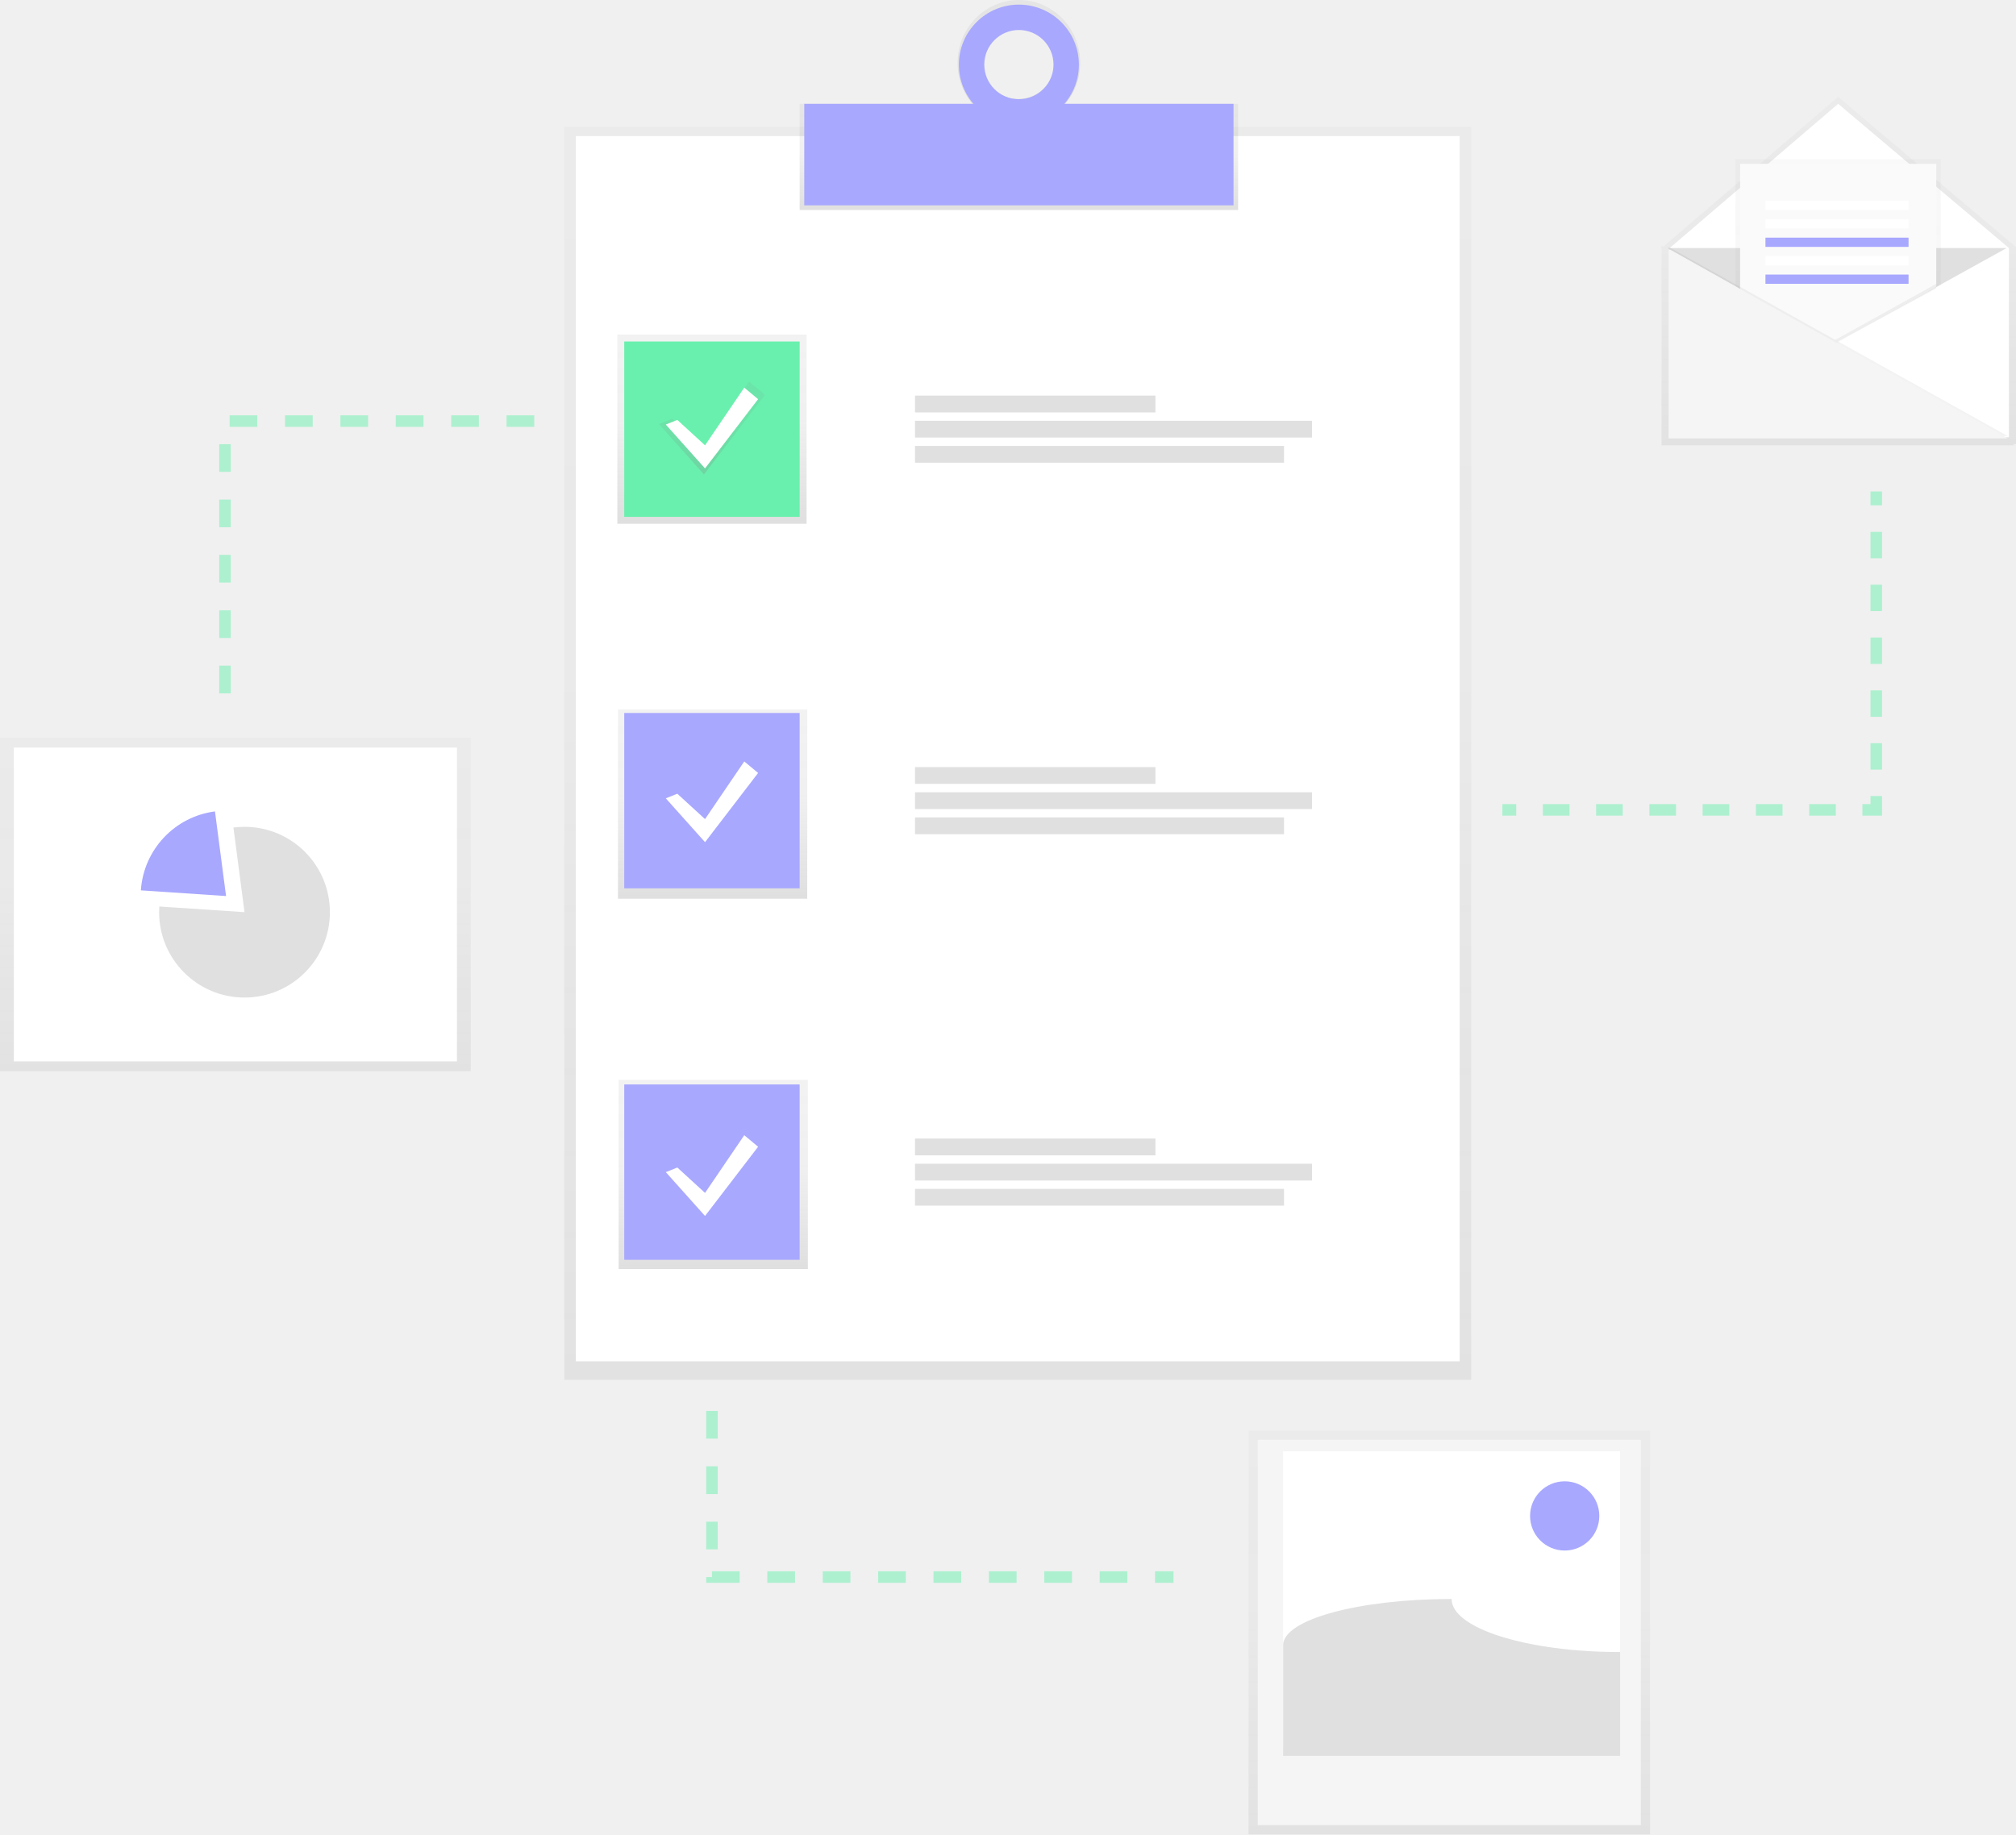
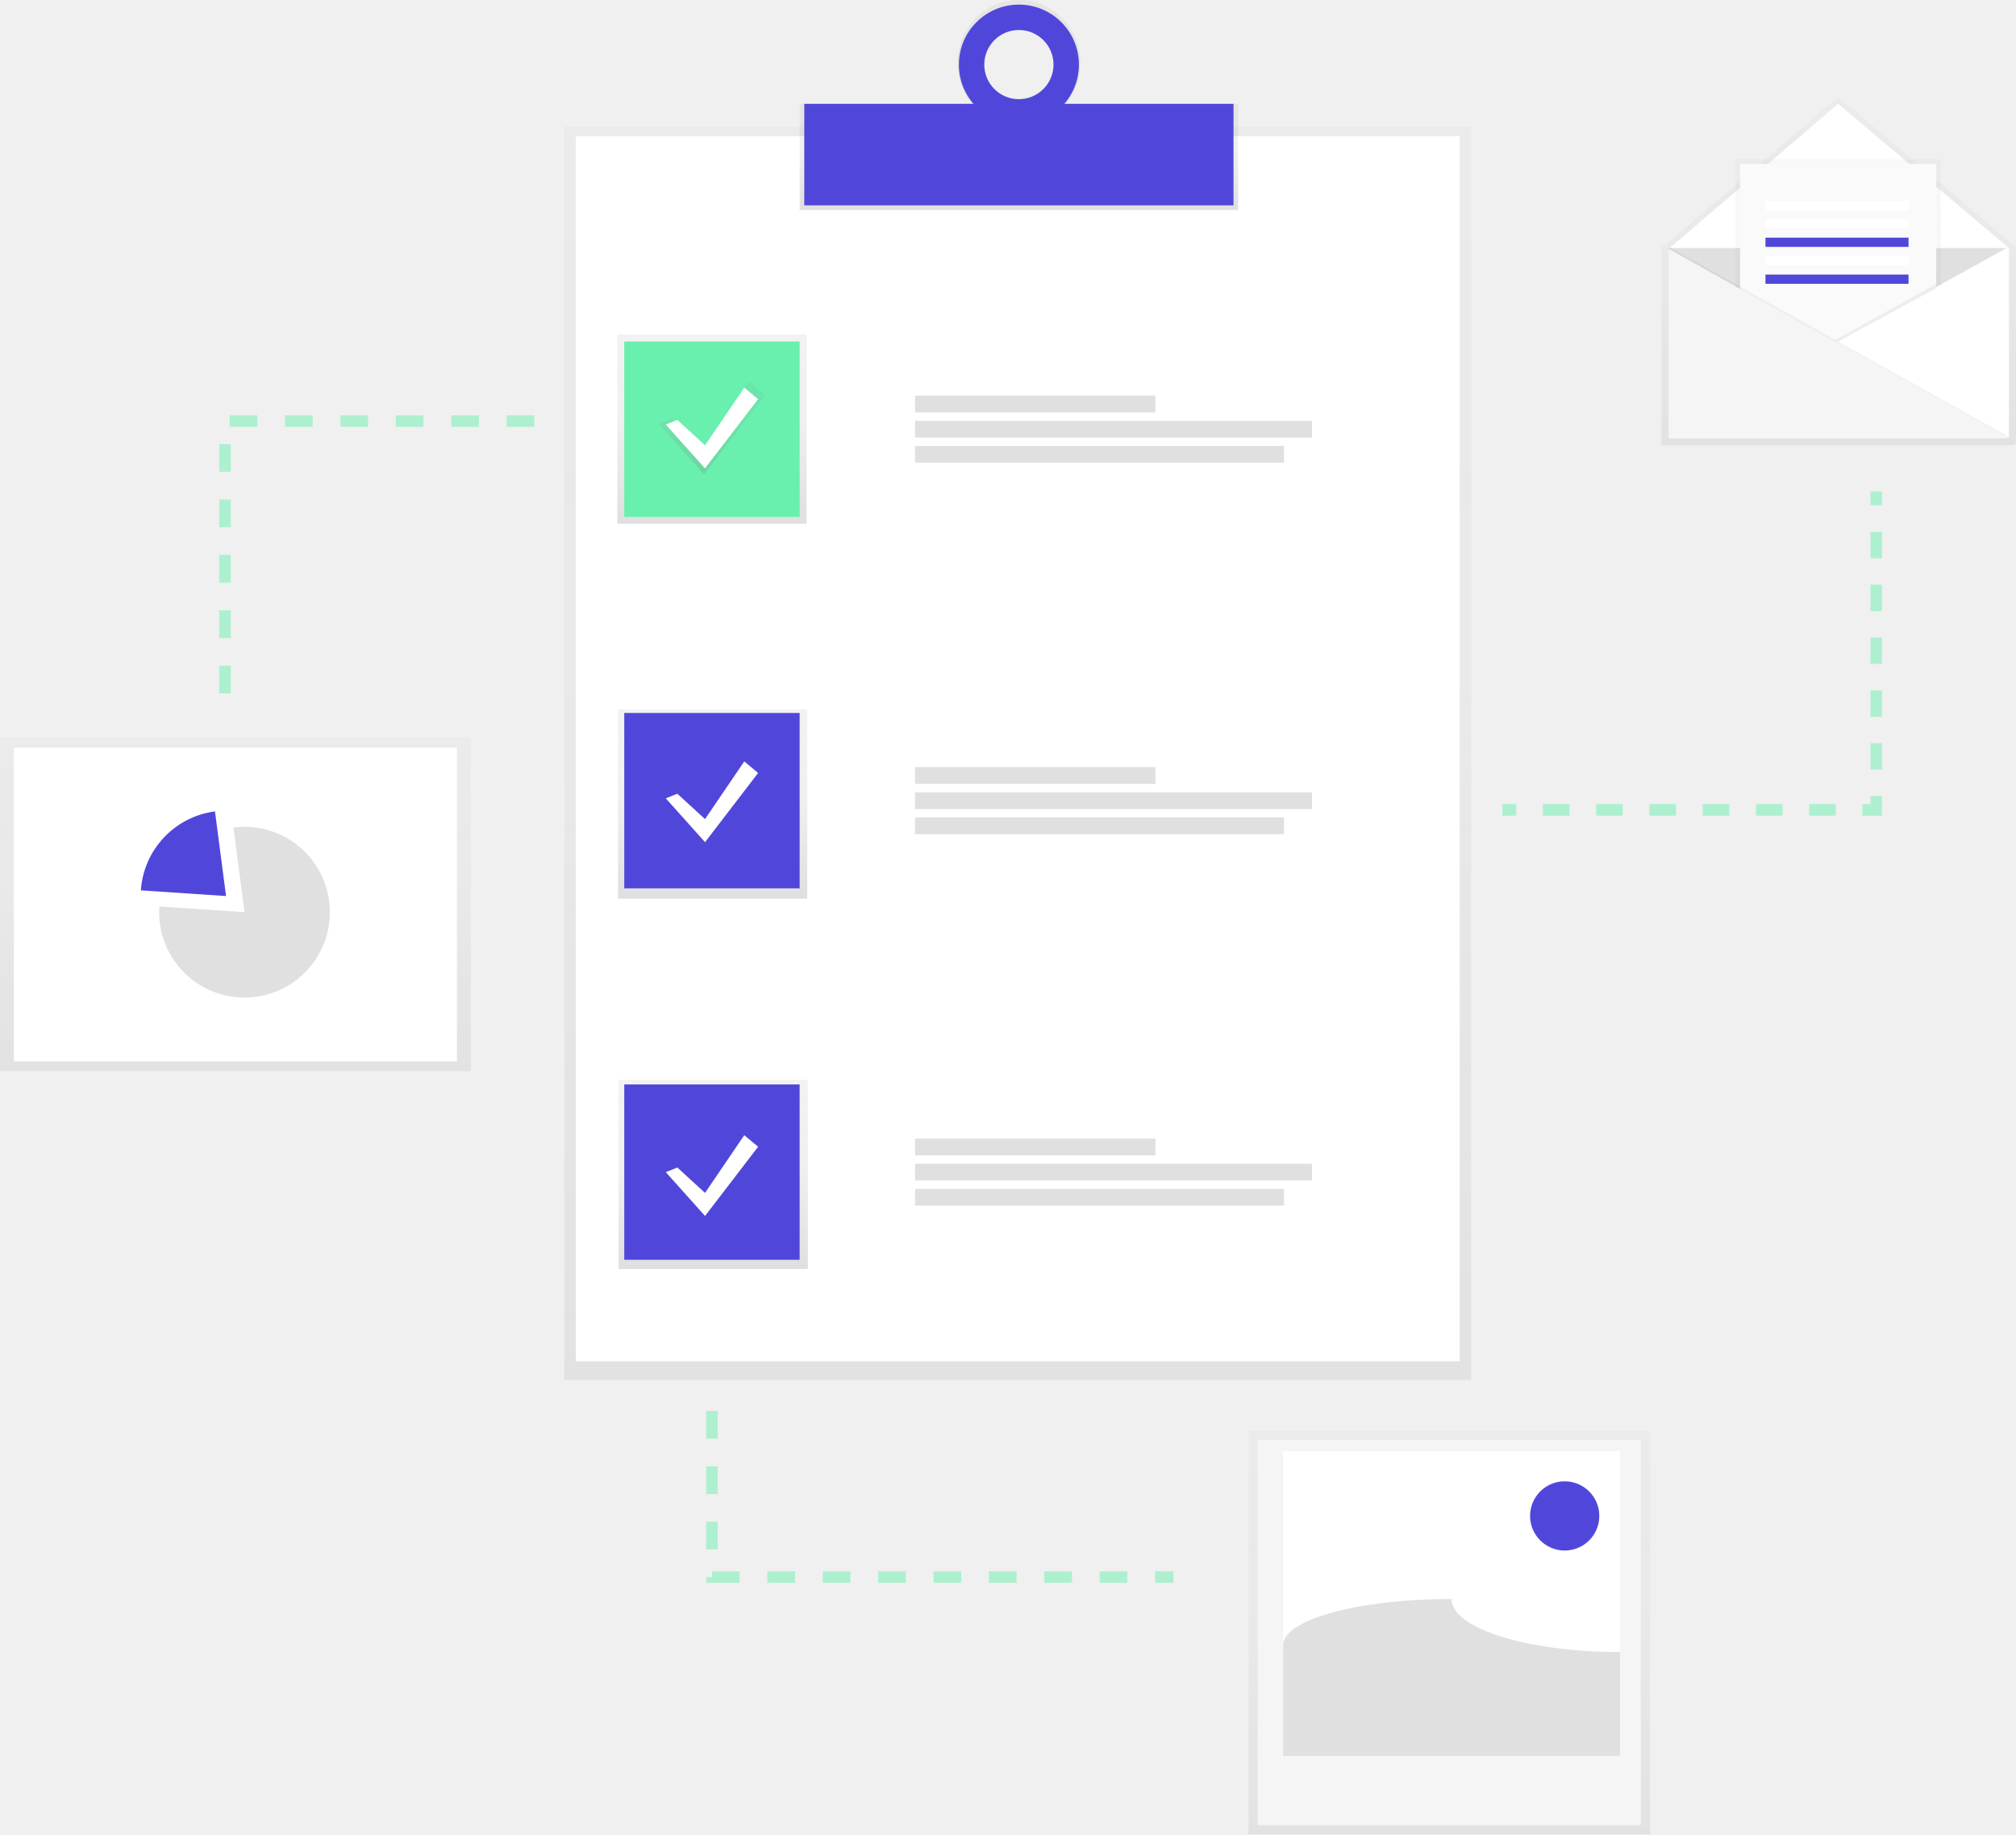
<svg xmlns="http://www.w3.org/2000/svg" xmlns:xlink="http://www.w3.org/1999/xlink" id="629dcec7-c063-4496-b40c-d8a33d01e794" data-name="Layer 1" width="873.56" height="795" viewBox="0 0 873.56 795">
  <defs>
    <linearGradient id="1ad885a6-086f-4584-b8fc-49709722d9e2" x1="441" y1="598" x2="441" y2="55" gradientUnits="userSpaceOnUse">
      <stop offset="0" stop-color="gray" stop-opacity="0.25" />
      <stop offset="0.54" stop-color="gray" stop-opacity="0.12" />
      <stop offset="1" stop-color="gray" stop-opacity="0.1" />
    </linearGradient>
    <linearGradient id="6f115915-dfc3-4eba-8ca8-4e2bf8885e02" x1="441.5" y1="91" x2="441.5" y2="44.98" xlink:href="#1ad885a6-086f-4584-b8fc-49709722d9e2" />
    <linearGradient id="4923b0dd-8e96-4c93-b583-a6b0ce88de70" x1="604.72" y1="106.89" x2="604.72" y2="52.5" xlink:href="#1ad885a6-086f-4584-b8fc-49709722d9e2" />
    <linearGradient id="ea587278-d59f-43ad-bda4-771cfa902fd4" x1="308.5" y1="227" x2="308.5" y2="145" xlink:href="#1ad885a6-086f-4584-b8fc-49709722d9e2" />
    <linearGradient id="e2b55b91-c252-4605-a1d1-0f99b0ab4047" x1="308.78" y1="389.5" x2="308.78" y2="307.5" xlink:href="#1ad885a6-086f-4584-b8fc-49709722d9e2" />
    <linearGradient id="76544af5-6047-4a4c-b2fc-a23f66c9d65b" x1="309.06" y1="550" x2="309.06" y2="468" xlink:href="#1ad885a6-086f-4584-b8fc-49709722d9e2" />
    <linearGradient id="daf008b2-47be-48c6-a376-1f125493a331" x1="308.5" y1="205.63" x2="308.5" y2="165.37" xlink:href="#1ad885a6-086f-4584-b8fc-49709722d9e2" />
    <linearGradient id="ebbb3683-2e35-4ba5-aa17-65e675e22e58" x1="796.5" y1="193" x2="796.5" y2="42" xlink:href="#1ad885a6-086f-4584-b8fc-49709722d9e2" />
    <linearGradient id="3d5714ec-ccf4-45ec-9ad7-6b8d237940bd" x1="796.5" y1="176" x2="796.5" y2="69" xlink:href="#1ad885a6-086f-4584-b8fc-49709722d9e2" />
    <linearGradient id="77e7c8c2-0f5e-4b8d-920a-2630d282c2c9" x1="628" y1="795" x2="628" y2="620" xlink:href="#1ad885a6-086f-4584-b8fc-49709722d9e2" />
    <linearGradient id="a6898519-96e7-44e1-b71e-df9c3f17d463" x1="102" y1="464.25" x2="102" y2="319.75" xlink:href="#1ad885a6-086f-4584-b8fc-49709722d9e2" />
  </defs>
  <g opacity="0.5">
    <rect x="244.5" y="55" width="393" height="543" fill="url(#1ad885a6-086f-4584-b8fc-49709722d9e2)" />
  </g>
  <rect x="249.5" y="59" width="383" height="531" fill="#fff" />
  <rect x="346.5" y="44.98" width="190" height="46.02" fill="url(#6f115915-dfc3-4eba-8ca8-4e2bf8885e02)" />
  <path d="M604.72,52.5c-14.67,0-26.56,12.18-26.56,27.2s11.89,27.2,26.56,27.2,26.56-12.18,26.56-27.2S619.39,52.5,604.72,52.5Zm0,42.89A15.69,15.69,0,1,1,620,79.7,15.51,15.51,0,0,1,604.72,95.39Z" transform="translate(-163.22 -52.5)" fill="url(#4923b0dd-8e96-4c93-b583-a6b0ce88de70)" />
-   <rect x="348.5" y="45" width="186" height="44" fill="#a8a8ff" />
-   <path d="M604.72,54.5a26,26,0,1,0,26,26A26,26,0,0,0,604.72,54.5Zm0,41a15,15,0,1,1,15-15A15,15,0,0,1,604.72,95.5Z" transform="translate(-163.22 -52.5)" fill="#a8a8ff" />
+   <rect x="348.5" y="45" width="186" height="44" fill="#5047da" />
+   <path d="M604.72,54.5a26,26,0,1,0,26,26A26,26,0,0,0,604.72,54.5Zm0,41a15,15,0,1,1,15-15A15,15,0,0,1,604.72,95.5Z" transform="translate(-163.22 -52.5)" fill="#5047da" />
  <rect x="267.5" y="145" width="82" height="82" fill="url(#ea587278-d59f-43ad-bda4-771cfa902fd4)" />
  <rect x="267.78" y="307.5" width="82" height="82" fill="url(#e2b55b91-c252-4605-a1d1-0f99b0ab4047)" />
  <rect x="268.06" y="468" width="82" height="82" fill="url(#76544af5-6047-4a4c-b2fc-a23f66c9d65b)" />
  <rect x="270.5" y="148" width="76" height="76" fill="#69f0ae" />
-   <rect x="270.5" y="309" width="76" height="76" fill="#a8a8ff" />
-   <rect x="270.5" y="470" width="76" height="76" fill="#a8a8ff" />
+   <rect x="270.5" y="309" width="76" height="76" fill="#5047da" />
+   <rect x="270.5" y="470" width="76" height="76" fill="#5047da" />
  <rect x="396.5" y="171.46" width="104.17" height="7.27" fill="#e0e0e0" />
  <rect x="396.5" y="182.37" width="172" height="7.27" fill="#e0e0e0" />
  <rect x="396.5" y="193.27" width="159.89" height="7.27" fill="#e0e0e0" />
  <rect x="396.5" y="332.46" width="104.17" height="7.27" fill="#e0e0e0" />
  <rect x="396.5" y="343.37" width="172" height="7.27" fill="#e0e0e0" />
  <rect x="396.5" y="354.27" width="159.89" height="7.27" fill="#e0e0e0" />
  <rect x="396.5" y="493.46" width="104.17" height="7.27" fill="#e0e0e0" />
  <rect x="396.5" y="504.37" width="172" height="7.27" fill="#e0e0e0" />
  <rect x="396.5" y="515.27" width="159.89" height="7.27" fill="#e0e0e0" />
  <polygon points="291.25 181.47 305.05 194.13 324.6 165.38 331.5 171.13 305.05 205.63 285.5 183.78 291.25 181.47" fill="url(#daf008b2-47be-48c6-a376-1f125493a331)" />
  <polygon points="293.5 182 305.5 193 322.5 168 328.5 173 305.5 203 288.5 184 293.5 182" fill="#fff" />
  <polygon points="293.5 344 305.5 355 322.5 330 328.5 335 305.5 365 288.5 346 293.5 344" fill="#fff" />
  <polygon points="293.5 506 305.5 517 322.5 492 328.5 497 305.5 527 288.5 508 293.5 506" fill="#fff" />
  <g opacity="0.5">
    <line x1="651" y1="351" x2="657" y2="351" fill="none" stroke="#69f0ae" stroke-miterlimit="10" stroke-width="5" />
    <line x1="668.54" y1="351" x2="801.23" y2="351" fill="none" stroke="#69f0ae" stroke-miterlimit="10" stroke-width="5" stroke-dasharray="11.54 11.54" />
    <polyline points="807 351 813 351 813 345" fill="none" stroke="#69f0ae" stroke-miterlimit="10" stroke-width="5" />
    <line x1="813" y1="333.55" x2="813" y2="224.73" fill="none" stroke="#69f0ae" stroke-miterlimit="10" stroke-width="5" stroke-dasharray="11.45 11.45" />
    <line x1="813" y1="219" x2="813" y2="213" fill="none" stroke="#69f0ae" stroke-miterlimit="10" stroke-width="5" />
  </g>
  <polyline points="231.5 182.5 97.5 182.5 97.5 308.5" fill="none" stroke="#69f0ae" stroke-miterlimit="10" stroke-width="5" stroke-dasharray="12" opacity="0.5" />
  <polyline points="308.5 611.5 308.5 683.5 508.5 683.5" fill="none" stroke="#69f0ae" stroke-miterlimit="10" stroke-width="5" stroke-dasharray="12" opacity="0.5" />
  <g opacity="0.5">
    <polygon points="873.56 107.09 796.5 42 720.64 106.95 719.96 106.57 719.96 107.09 719.44 107.09 719.96 107.38 719.96 107.61 719.96 191.96 719.96 193 873.04 193 872.11 192.48 873.56 192.48 873.56 107.09" fill="url(#ebbb3683-2e35-4ba5-aa17-65e675e22e58)" />
  </g>
  <polygon points="870.5 189.5 723.5 189.5 723.5 107.5 796.5 45 870.5 107.5 870.5 189.5" fill="#fff" />
  <polyline points="722.5 107.5 795.5 148.5 869.5 107.5" fill="#e0e0e0" />
  <g opacity="0.5">
    <polygon points="797.02 147.47 752 176 752 69 841 69 841 123.42 797.02 147.47" fill="url(#3d5714ec-ccf4-45ec-9ad7-6b8d237940bd)" />
  </g>
  <polygon points="797 148 754 176 754 71 839 71 839 124.4 797 148" fill="#fafafa" />
  <polygon points="723 189 870 189 723 107 723 189" opacity="0.05" />
  <polygon points="723 190 870 190 723 108 723 190" fill="#f5f5f5" />
  <rect x="765" y="87" width="62" height="4" fill="#fff" />
  <rect x="765" y="95" width="62" height="4" fill="#fff" />
-   <rect x="765" y="103" width="62" height="4" fill="#a8a8ff" />
+   <rect x="765" y="103" width="62" height="4" fill="#5047da" />
  <rect x="765" y="111" width="62" height="4" fill="#fff" />
-   <rect x="765" y="119" width="62" height="4" fill="#a8a8ff" />
+   <rect x="765" y="119" width="62" height="4" fill="#5047da" />
  <polygon points="839 125 839 123 795.26 147.31 796.45 147.97 839 125" opacity="0.05" />
  <g opacity="0.5">
    <rect x="541.02" y="620" width="173.95" height="175" fill="url(#77e7c8c2-0f5e-4b8d-920a-2630d282c2c9)" />
  </g>
  <rect x="545" y="624" width="166" height="167" fill="#f5f5f5" />
  <rect x="556" y="629" width="146" height="128" fill="#fff" />
  <path d="M865.22,768.5c-40.35,0-73-10.29-73-23-40.35,0-73,8.95-73,20v48h146Z" transform="translate(-163.22 -52.5)" fill="#e0e0e0" />
-   <circle cx="678" cy="657" r="15" fill="#a8a8ff" />
+   <circle cx="678" cy="657" r="15" fill="#5047da" />
  <g opacity="0.5">
    <rect y="319.75" width="204" height="144.5" fill="url(#a6898519-96e7-44e1-b71e-df9c3f17d463)" />
  </g>
  <rect x="6" y="324" width="192" height="136" fill="#fff" />
  <path d="M269.17,410.84a37.29,37.29,0,0,0-4.8.32l4.8,36.68-36.91-2.46c-.05.81-.09,1.63-.09,2.46a37,37,0,1,0,37-37Z" transform="translate(-163.22 -52.5)" fill="#e0e0e0" />
-   <path d="M256.37,404.16a37,37,0,0,0-32.11,34.22l36.91,2.46Z" transform="translate(-163.22 -52.5)" fill="#a8a8ff" />
+   <path d="M256.37,404.16a37,37,0,0,0-32.11,34.22l36.91,2.46Z" transform="translate(-163.22 -52.5)" fill="#5047da" />
</svg>
